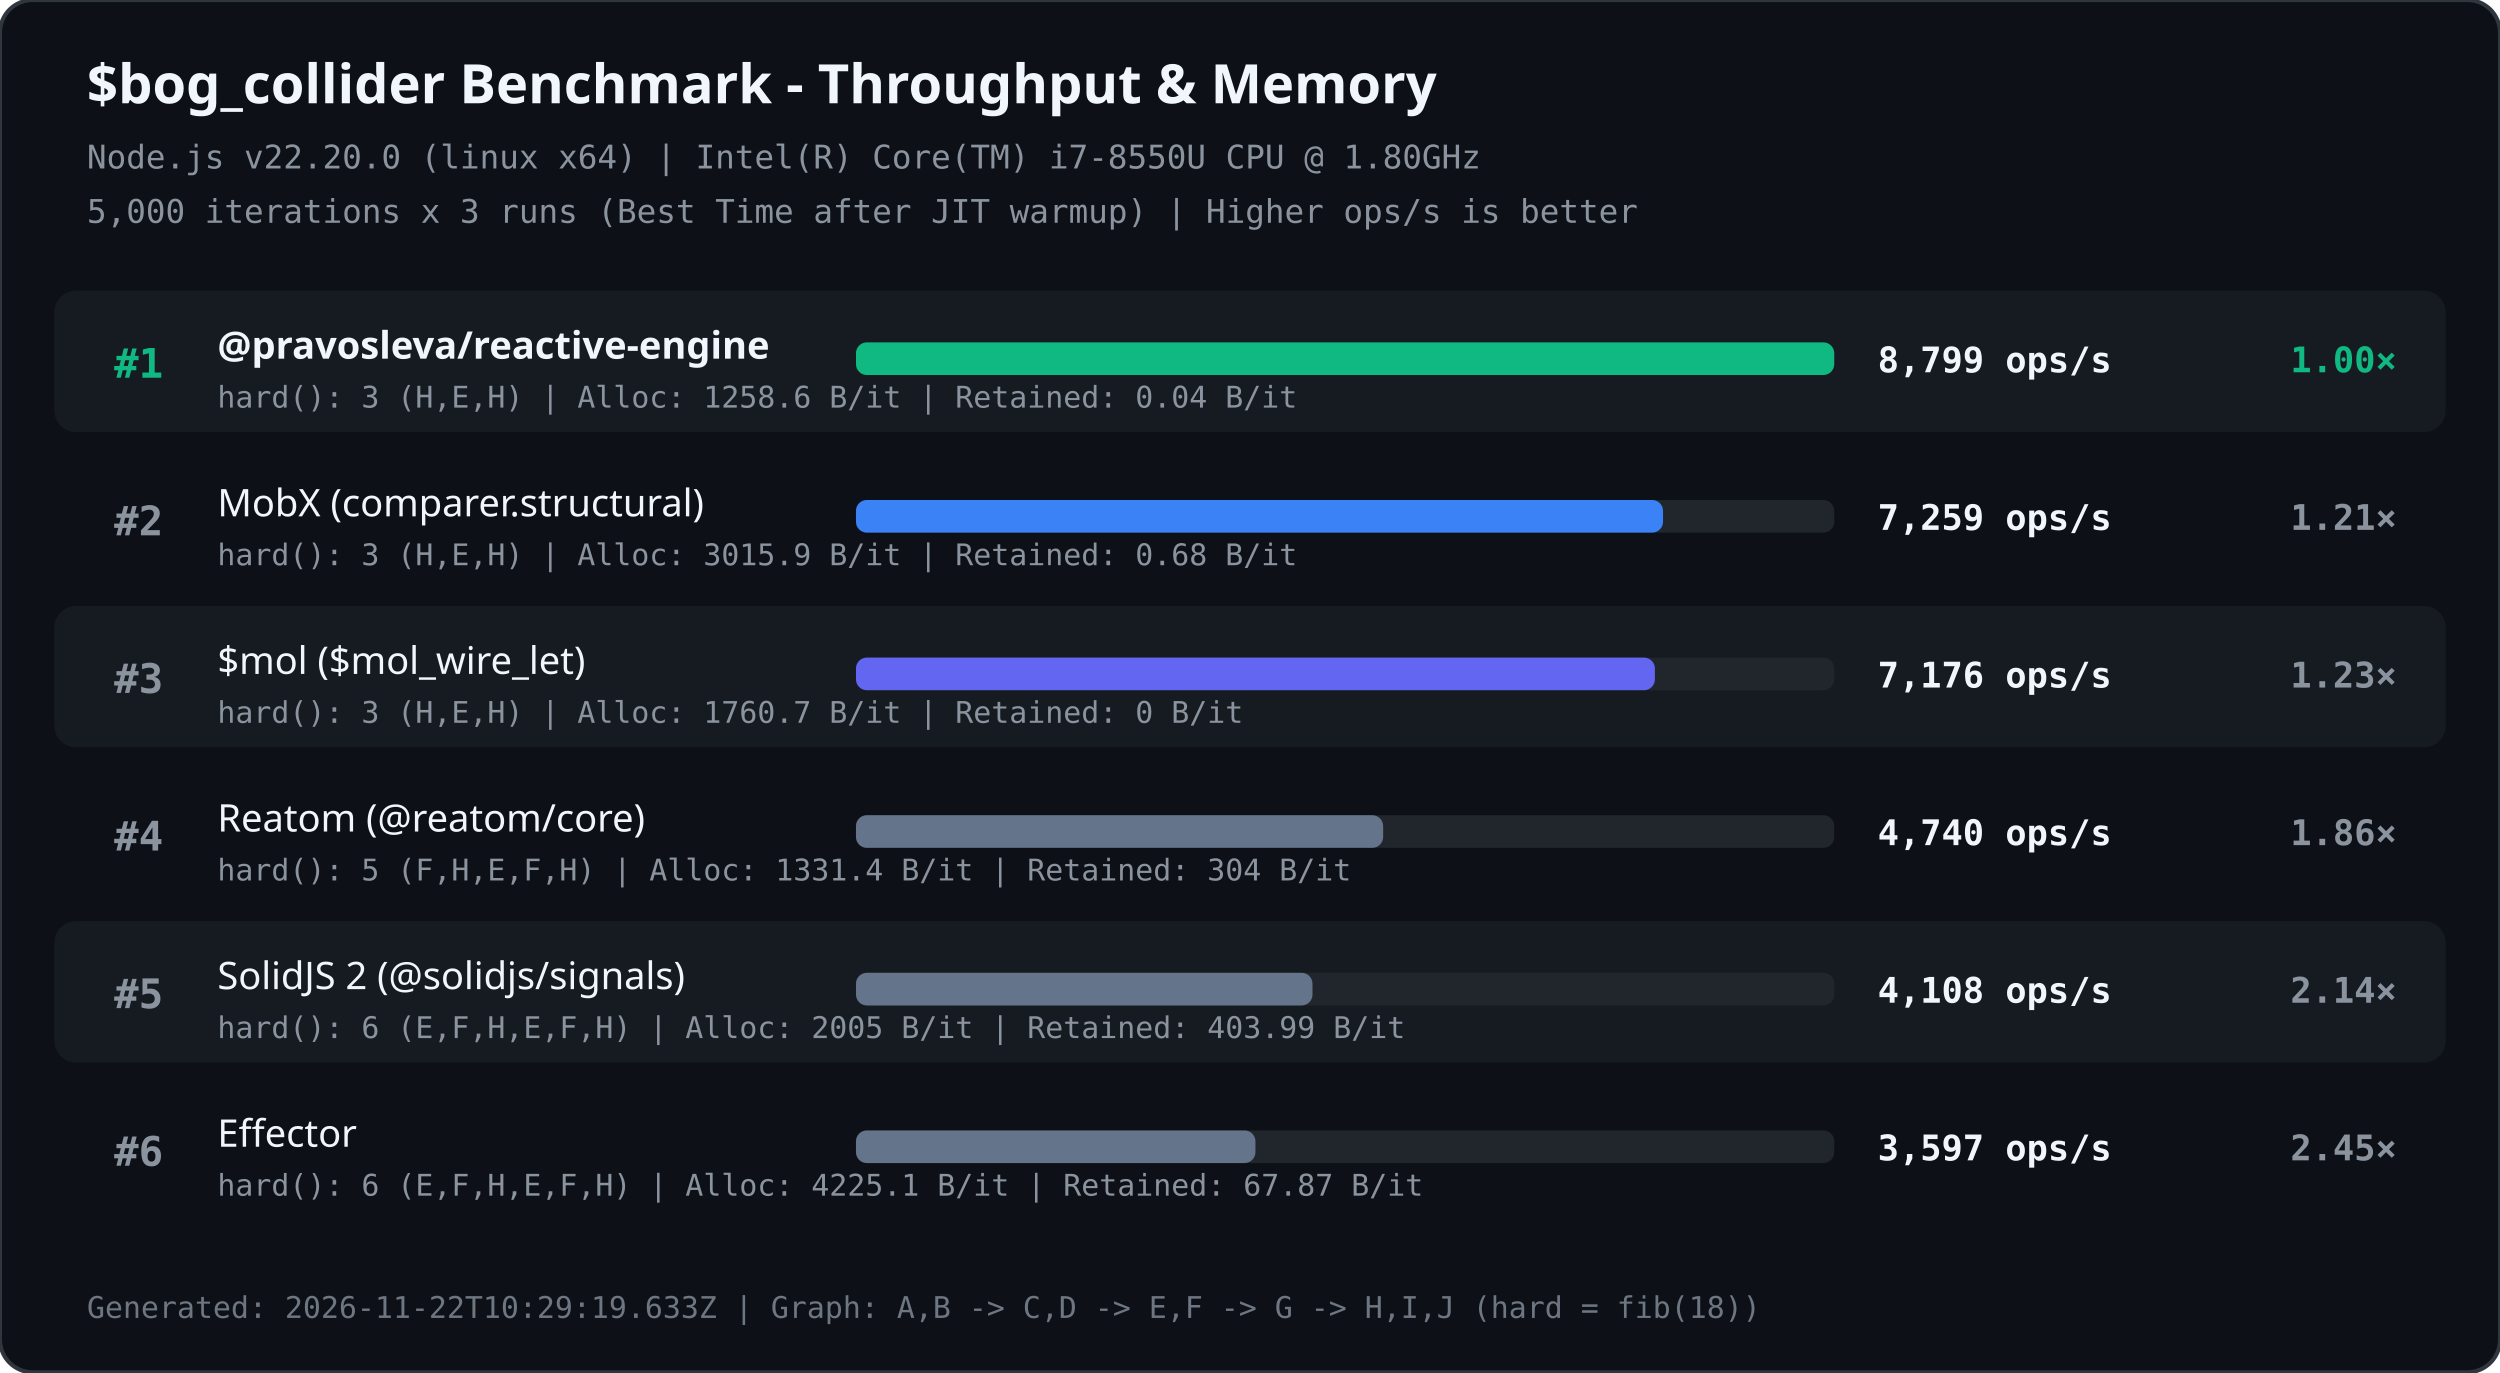
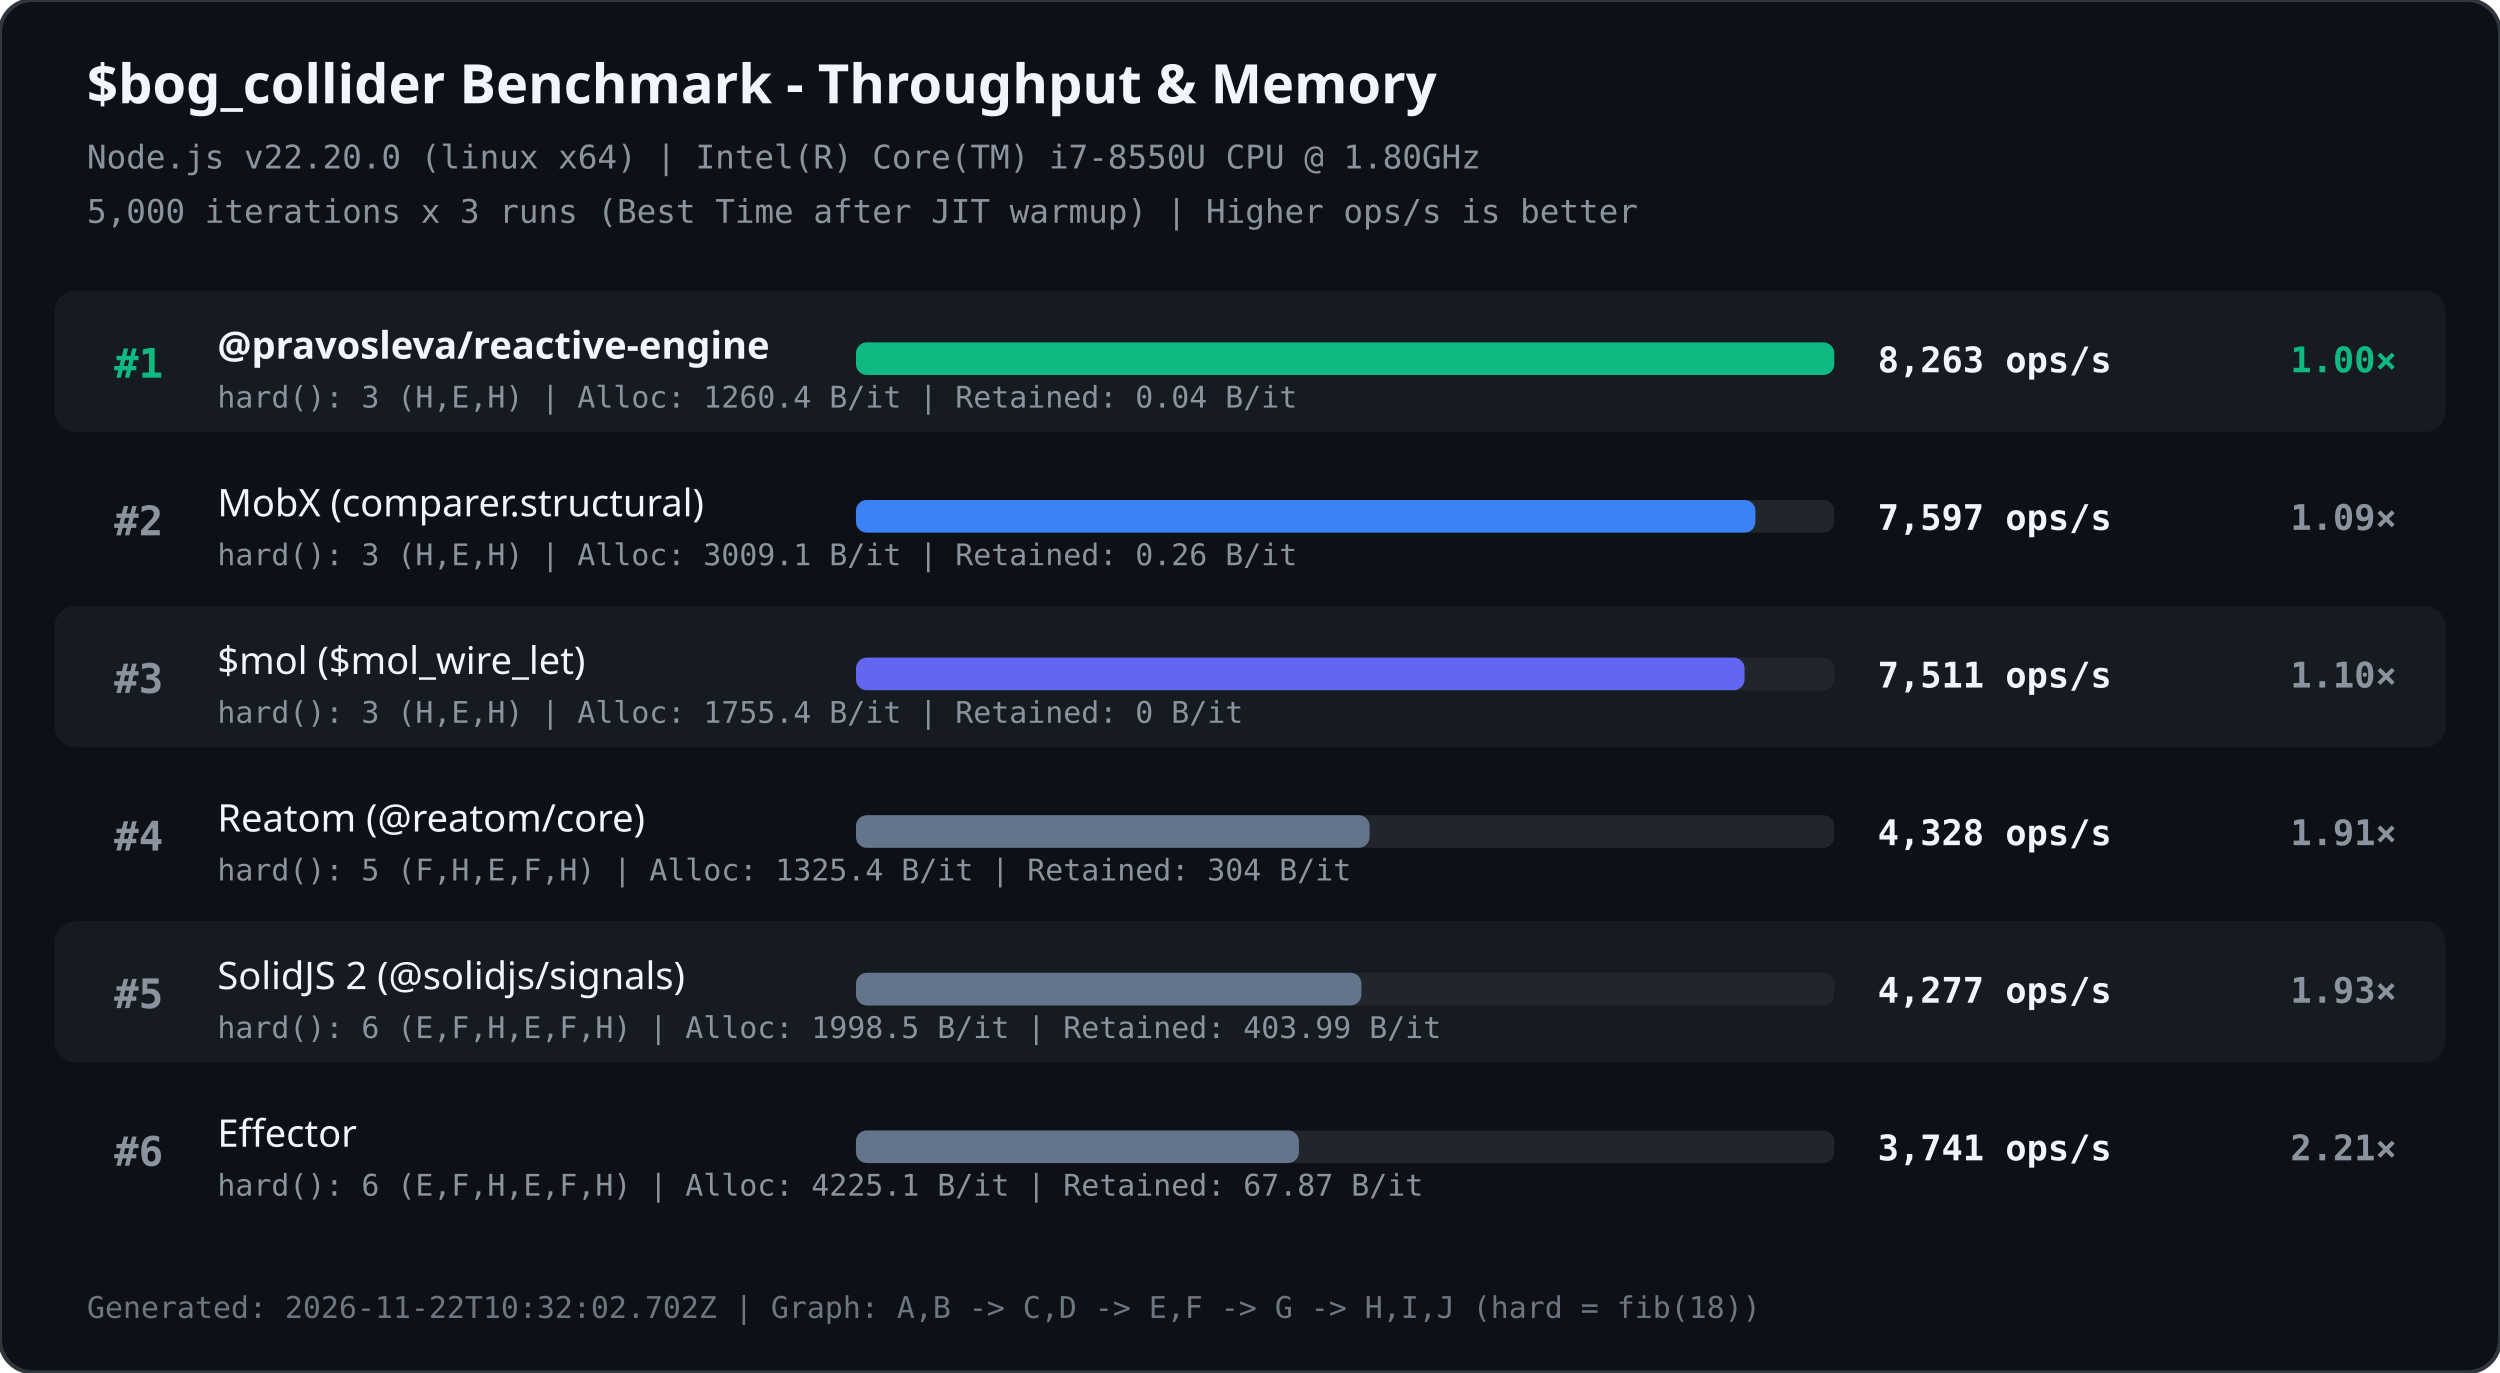
<svg xmlns="http://www.w3.org/2000/svg" width="920" height="505" viewBox="0 0 920 505">
  <rect width="920" height="505" rx="12" fill="#0d1117" stroke="#30363d" stroke-width="1.5" />
  <text x="32" y="38" fill="#f0f6fc" font-family="sans-serif" font-size="20" font-weight="700">$bog_collider Benchmark - Throughput &amp; Memory</text>
  <text x="32" y="62" fill="#8b949e" font-family="monospace" font-size="12">Node.js v22.20.0 (linux x64) | Intel(R) Core(TM) i7-8550U CPU @ 1.80GHz</text>
  <text x="32" y="82" fill="#8b949e" font-family="monospace" font-size="12">5,000 iterations x 3 runs (Best Time after JIT warmup) | Higher ops/s is better</text>
  <g transform="translate(0, 105)">
    <rect x="20" y="2" width="880" height="52" rx="8" fill="#161b22" />
    <text x="42" y="34" fill="#10b981" font-family="monospace" font-size="15" font-weight="700">#1</text>
    <text x="80" y="27" fill="#f0f6fc" font-family="sans-serif" font-size="14" font-weight="700">@pravosleva/reactive-engine</text>
-     <text x="80" y="45" fill="#8b949e" font-family="monospace" font-size="11">hard(): 3 (H,E,H) | Alloc: 1258.6 B/it | Retained: 0.04 B/it</text>
+     <text x="80" y="45" fill="#8b949e" font-family="monospace" font-size="11">hard(): 3 (H,E,H) | Alloc: 1260.4 B/it | Retained: 0.04 B/it</text>
    <rect x="315" y="21" width="360" height="12" rx="4" fill="#21262d" />
    <rect x="315" y="21" width="360" height="12" rx="4" fill="#10b981" />
-     <text x="691" y="32" fill="#f0f6fc" font-family="monospace" font-size="13" font-weight="700">8,799 ops/s</text>
+     <text x="691" y="32" fill="#f0f6fc" font-family="monospace" font-size="13" font-weight="700">8,263 ops/s</text>
    <text x="882" y="32" text-anchor="end" fill="#10b981" font-family="monospace" font-size="13" font-weight="700">1.00×</text>
  </g>
  <g transform="translate(0, 163)">
    <rect x="20" y="2" width="880" height="52" rx="8" fill="#0d1117" />
    <text x="42" y="34" fill="#8b949e" font-family="monospace" font-size="15" font-weight="700">#2</text>
    <text x="80" y="27" fill="#f0f6fc" font-family="sans-serif" font-size="14" font-weight="500">MobX (comparer.structural)</text>
-     <text x="80" y="45" fill="#8b949e" font-family="monospace" font-size="11">hard(): 3 (H,E,H) | Alloc: 3015.9 B/it | Retained: 0.68 B/it</text>
+     <text x="80" y="45" fill="#8b949e" font-family="monospace" font-size="11">hard(): 3 (H,E,H) | Alloc: 3009.1 B/it | Retained: 0.26 B/it</text>
    <rect x="315" y="21" width="360" height="12" rx="4" fill="#21262d" />
-     <rect x="315" y="21" width="297" height="12" rx="4" fill="#3b82f6" />
-     <text x="691" y="32" fill="#f0f6fc" font-family="monospace" font-size="13" font-weight="700">7,259 ops/s</text>
-     <text x="882" y="32" text-anchor="end" fill="#8b949e" font-family="monospace" font-size="13" font-weight="700">1.21×</text>
+     <rect x="315" y="21" width="331" height="12" rx="4" fill="#3b82f6" />
+     <text x="691" y="32" fill="#f0f6fc" font-family="monospace" font-size="13" font-weight="700">7,597 ops/s</text>
+     <text x="882" y="32" text-anchor="end" fill="#8b949e" font-family="monospace" font-size="13" font-weight="700">1.09×</text>
  </g>
  <g transform="translate(0, 221)">
    <rect x="20" y="2" width="880" height="52" rx="8" fill="#161b22" />
    <text x="42" y="34" fill="#8b949e" font-family="monospace" font-size="15" font-weight="700">#3</text>
    <text x="80" y="27" fill="#f0f6fc" font-family="sans-serif" font-size="14" font-weight="500">$mol ($mol_wire_let)</text>
-     <text x="80" y="45" fill="#8b949e" font-family="monospace" font-size="11">hard(): 3 (H,E,H) | Alloc: 1760.7 B/it | Retained: 0 B/it</text>
+     <text x="80" y="45" fill="#8b949e" font-family="monospace" font-size="11">hard(): 3 (H,E,H) | Alloc: 1755.4 B/it | Retained: 0 B/it</text>
    <rect x="315" y="21" width="360" height="12" rx="4" fill="#21262d" />
-     <rect x="315" y="21" width="294" height="12" rx="4" fill="#6366f1" />
-     <text x="691" y="32" fill="#f0f6fc" font-family="monospace" font-size="13" font-weight="700">7,176 ops/s</text>
-     <text x="882" y="32" text-anchor="end" fill="#8b949e" font-family="monospace" font-size="13" font-weight="700">1.23×</text>
+     <rect x="315" y="21" width="327" height="12" rx="4" fill="#6366f1" />
+     <text x="691" y="32" fill="#f0f6fc" font-family="monospace" font-size="13" font-weight="700">7,511 ops/s</text>
+     <text x="882" y="32" text-anchor="end" fill="#8b949e" font-family="monospace" font-size="13" font-weight="700">1.10×</text>
  </g>
  <g transform="translate(0, 279)">
    <rect x="20" y="2" width="880" height="52" rx="8" fill="#0d1117" />
    <text x="42" y="34" fill="#8b949e" font-family="monospace" font-size="15" font-weight="700">#4</text>
    <text x="80" y="27" fill="#f0f6fc" font-family="sans-serif" font-size="14" font-weight="500">Reatom (@reatom/core)</text>
-     <text x="80" y="45" fill="#8b949e" font-family="monospace" font-size="11">hard(): 5 (F,H,E,F,H) | Alloc: 1331.4 B/it | Retained: 304 B/it</text>
+     <text x="80" y="45" fill="#8b949e" font-family="monospace" font-size="11">hard(): 5 (F,H,E,F,H) | Alloc: 1325.4 B/it | Retained: 304 B/it</text>
    <rect x="315" y="21" width="360" height="12" rx="4" fill="#21262d" />
-     <rect x="315" y="21" width="194" height="12" rx="4" fill="#64748b" />
-     <text x="691" y="32" fill="#f0f6fc" font-family="monospace" font-size="13" font-weight="700">4,740 ops/s</text>
-     <text x="882" y="32" text-anchor="end" fill="#8b949e" font-family="monospace" font-size="13" font-weight="700">1.86×</text>
+     <rect x="315" y="21" width="189" height="12" rx="4" fill="#64748b" />
+     <text x="691" y="32" fill="#f0f6fc" font-family="monospace" font-size="13" font-weight="700">4,328 ops/s</text>
+     <text x="882" y="32" text-anchor="end" fill="#8b949e" font-family="monospace" font-size="13" font-weight="700">1.91×</text>
  </g>
  <g transform="translate(0, 337)">
    <rect x="20" y="2" width="880" height="52" rx="8" fill="#161b22" />
    <text x="42" y="34" fill="#8b949e" font-family="monospace" font-size="15" font-weight="700">#5</text>
    <text x="80" y="27" fill="#f0f6fc" font-family="sans-serif" font-size="14" font-weight="500">SolidJS 2 (@solidjs/signals)</text>
-     <text x="80" y="45" fill="#8b949e" font-family="monospace" font-size="11">hard(): 6 (E,F,H,E,F,H) | Alloc: 2005 B/it | Retained: 403.99 B/it</text>
+     <text x="80" y="45" fill="#8b949e" font-family="monospace" font-size="11">hard(): 6 (E,F,H,E,F,H) | Alloc: 1998.5 B/it | Retained: 403.99 B/it</text>
    <rect x="315" y="21" width="360" height="12" rx="4" fill="#21262d" />
-     <rect x="315" y="21" width="168" height="12" rx="4" fill="#64748b" />
-     <text x="691" y="32" fill="#f0f6fc" font-family="monospace" font-size="13" font-weight="700">4,108 ops/s</text>
-     <text x="882" y="32" text-anchor="end" fill="#8b949e" font-family="monospace" font-size="13" font-weight="700">2.14×</text>
+     <rect x="315" y="21" width="186" height="12" rx="4" fill="#64748b" />
+     <text x="691" y="32" fill="#f0f6fc" font-family="monospace" font-size="13" font-weight="700">4,277 ops/s</text>
+     <text x="882" y="32" text-anchor="end" fill="#8b949e" font-family="monospace" font-size="13" font-weight="700">1.93×</text>
  </g>
  <g transform="translate(0, 395)">
    <rect x="20" y="2" width="880" height="52" rx="8" fill="#0d1117" />
    <text x="42" y="34" fill="#8b949e" font-family="monospace" font-size="15" font-weight="700">#6</text>
    <text x="80" y="27" fill="#f0f6fc" font-family="sans-serif" font-size="14" font-weight="500">Effector</text>
    <text x="80" y="45" fill="#8b949e" font-family="monospace" font-size="11">hard(): 6 (E,F,H,E,F,H) | Alloc: 4225.1 B/it | Retained: 67.87 B/it</text>
    <rect x="315" y="21" width="360" height="12" rx="4" fill="#21262d" />
-     <rect x="315" y="21" width="147" height="12" rx="4" fill="#64748b" />
-     <text x="691" y="32" fill="#f0f6fc" font-family="monospace" font-size="13" font-weight="700">3,597 ops/s</text>
-     <text x="882" y="32" text-anchor="end" fill="#8b949e" font-family="monospace" font-size="13" font-weight="700">2.45×</text>
+     <rect x="315" y="21" width="163" height="12" rx="4" fill="#64748b" />
+     <text x="691" y="32" fill="#f0f6fc" font-family="monospace" font-size="13" font-weight="700">3,741 ops/s</text>
+     <text x="882" y="32" text-anchor="end" fill="#8b949e" font-family="monospace" font-size="13" font-weight="700">2.21×</text>
  </g>
-   <text x="32" y="485" fill="#6e7681" font-family="monospace" font-size="11">Generated: 2026-11-22T10:29:19.633Z | Graph: A,B -&gt; C,D -&gt; E,F -&gt; G -&gt; H,I,J (hard = fib(18))</text>
+   <text x="32" y="485" fill="#6e7681" font-family="monospace" font-size="11">Generated: 2026-11-22T10:32:02.702Z | Graph: A,B -&gt; C,D -&gt; E,F -&gt; G -&gt; H,I,J (hard = fib(18))</text>
</svg>
